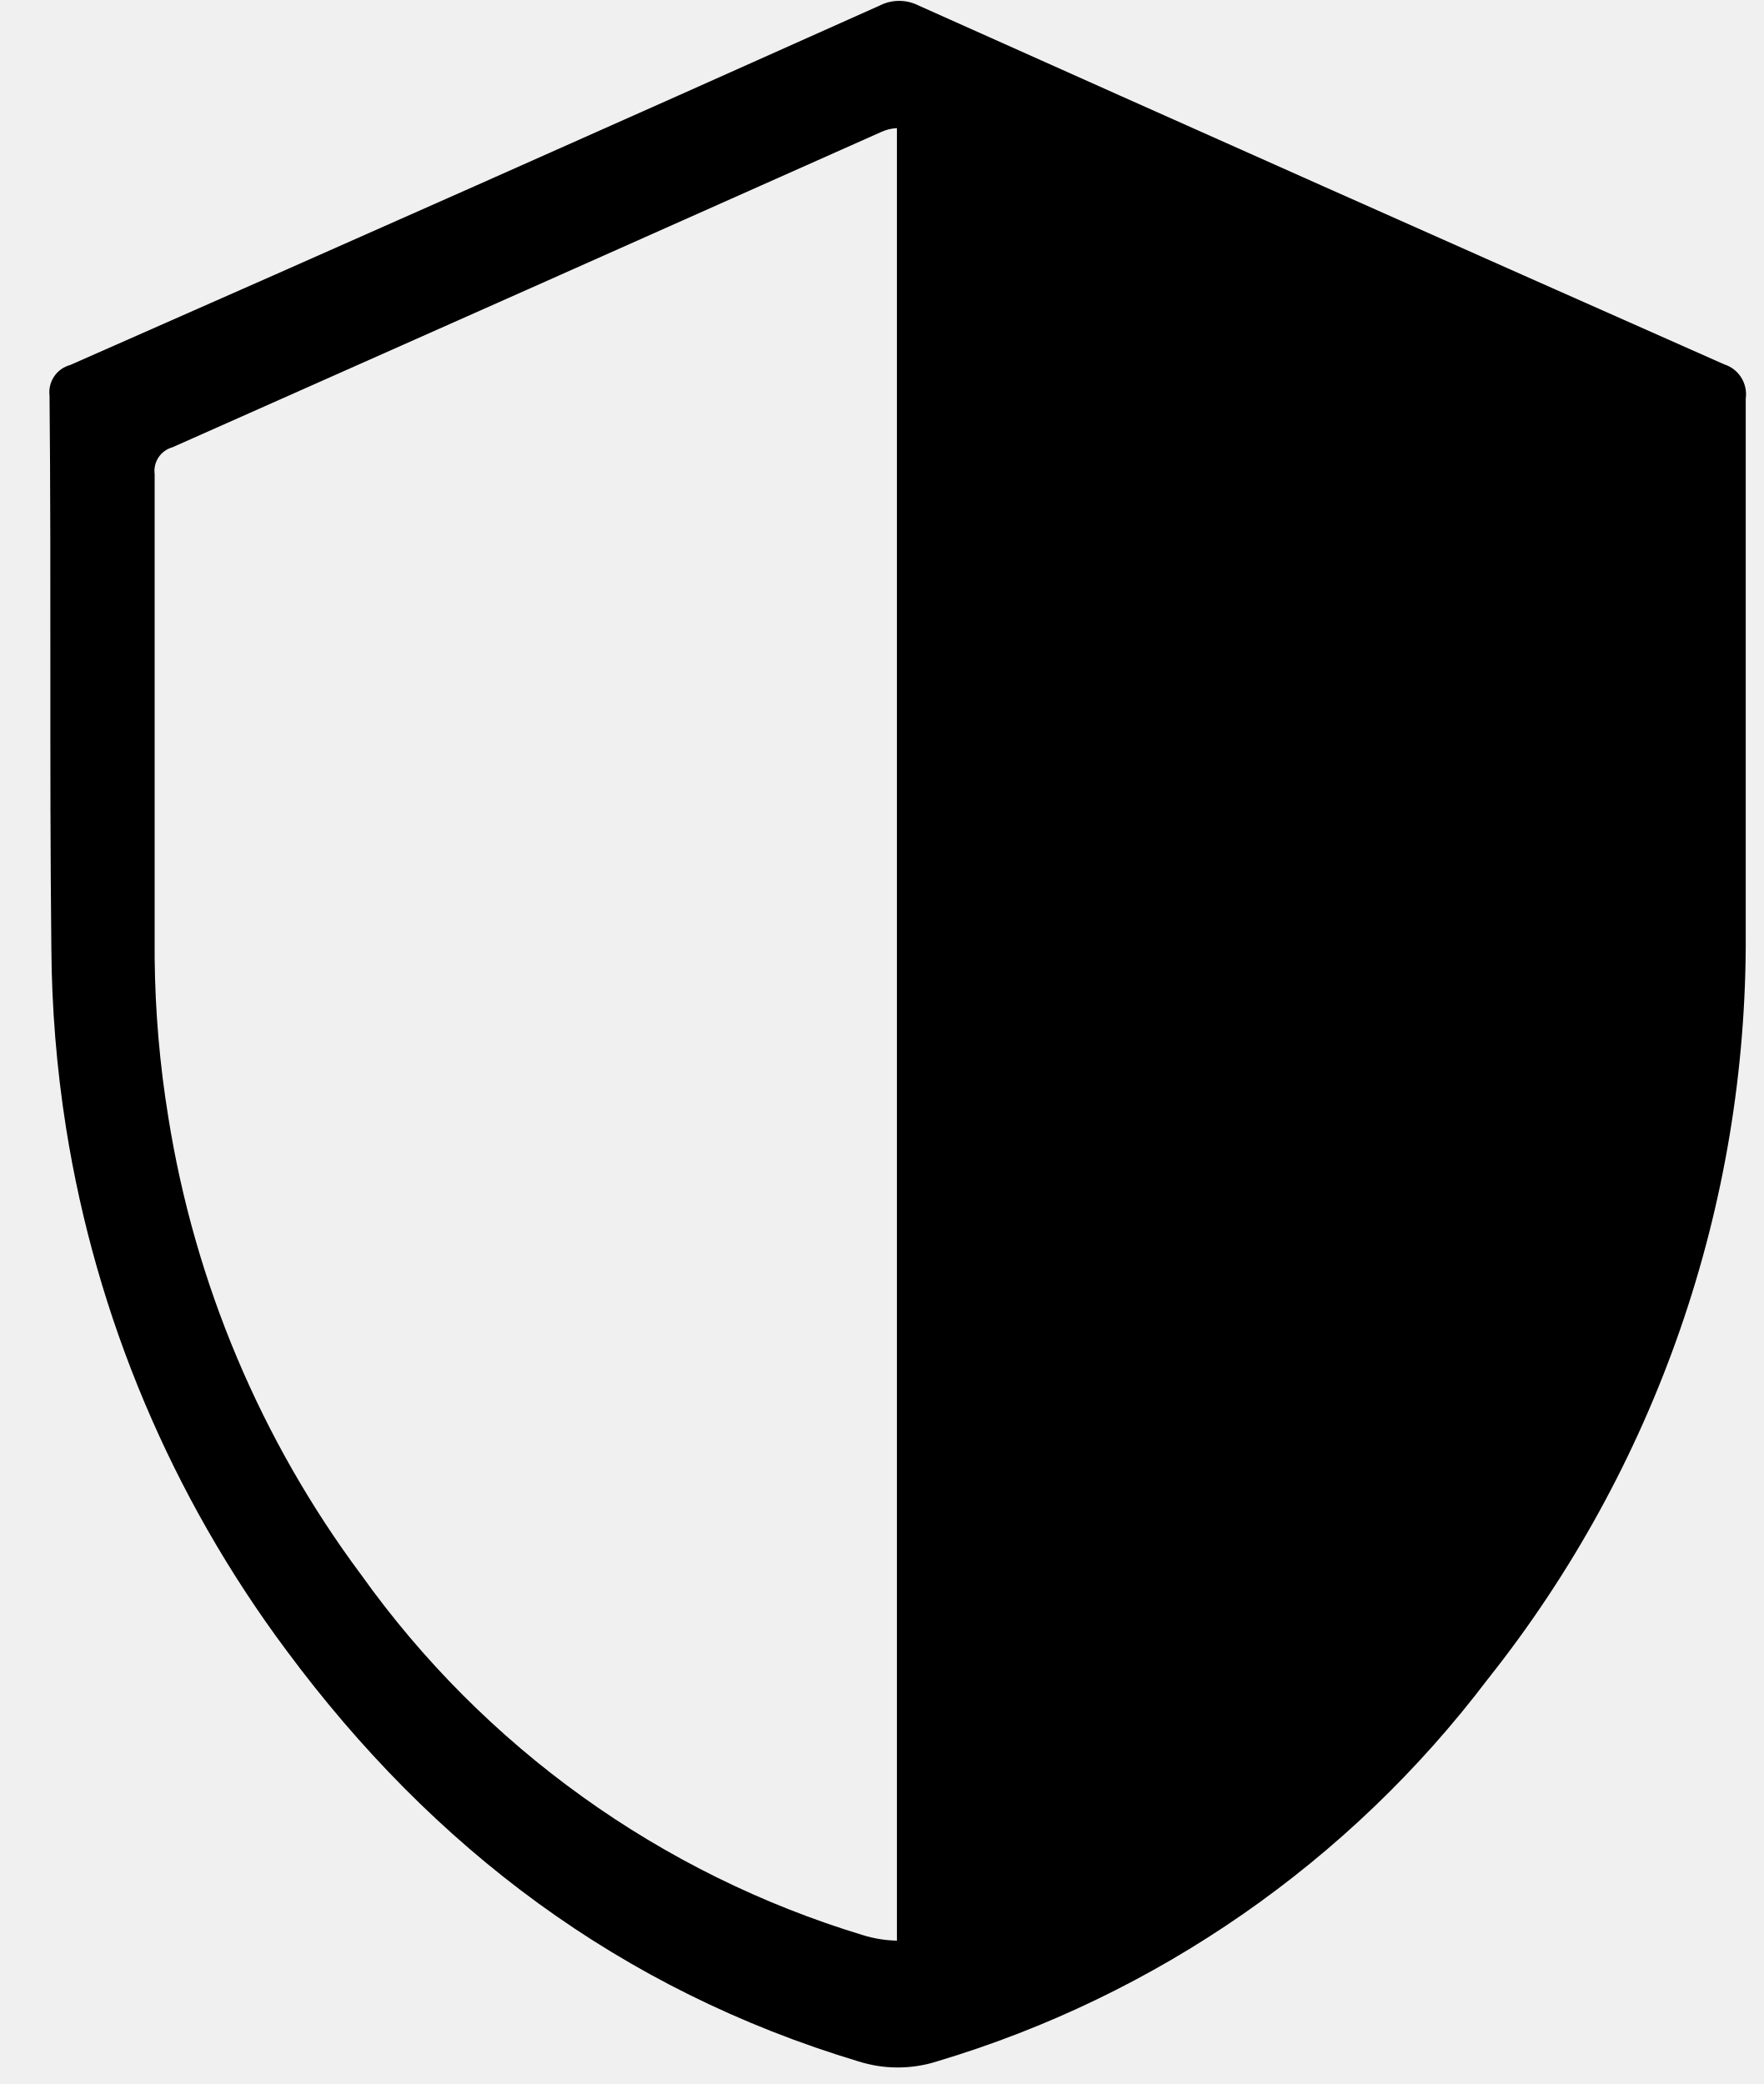
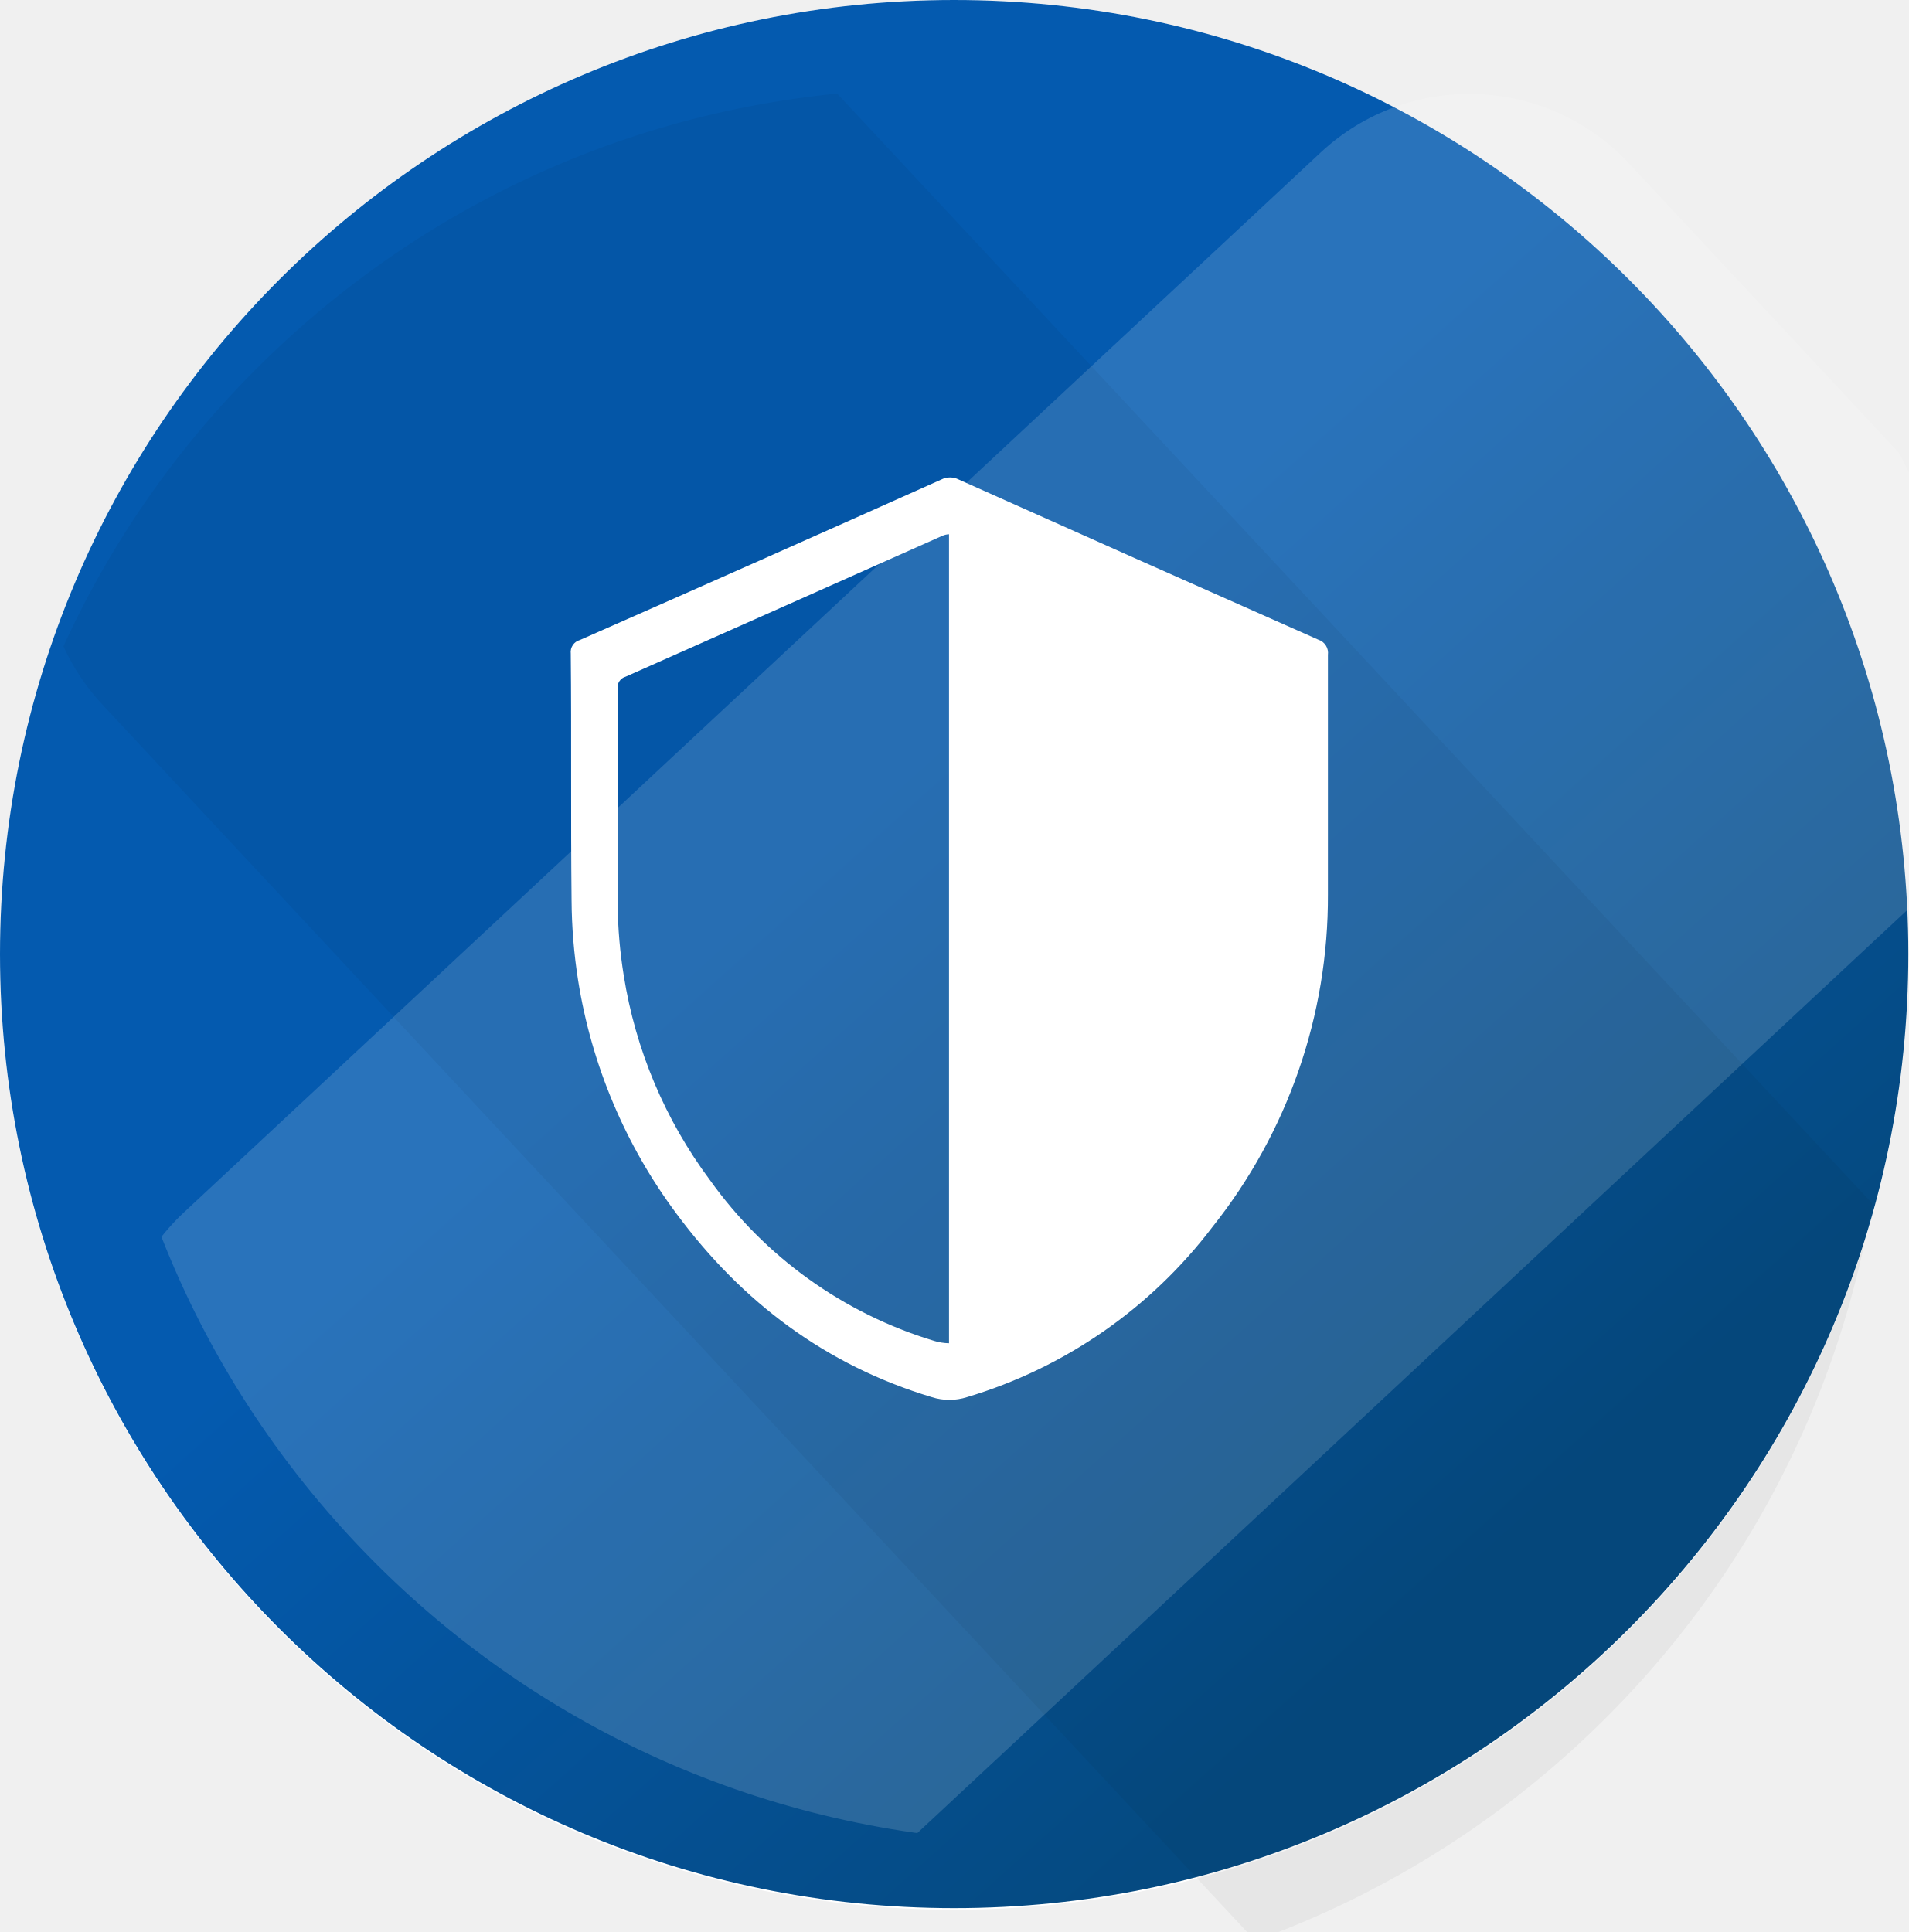
- <svg xmlns="http://www.w3.org/2000/svg" width="33px" height="39px" viewBox="0 0 33 39" version="1.1">
+ <svg xmlns="http://www.w3.org/2000/svg" xmlns:xlink="http://www.w3.org/1999/xlink" width="80px" height="81px" viewBox="0 0 80 81" version="1.1">
+   <defs>
+     <linearGradient x1="78.239%" y1="82.587%" x2="43.398%" y2="43.759%" id="linearGradient-1">
+       <stop stop-color="#054A81" offset="0%" />
+       <stop stop-color="#045AAF" offset="100%" />
+     </linearGradient>
+     <rect id="path-2" x="0" y="0" width="80" height="80" rx="40" />
+   </defs>
  <g id="Page-1" stroke="none" stroke-width="1" fill="none" fill-rule="evenodd">
-     <g id="Home-Page-Sample-1---Old-Style-Copy" transform="translate(-846, -3076)" fill="#000000" fill-rule="nonzero">
-       <g id="Section-4---Features" transform="translate(0, 2283)">
-         <g id="Row-2" transform="translate(165, 773)">
-           <g id="Security" transform="translate(570, 0)">
-             <g id="Security-Icon" transform="translate(88, 0)">
-               <path d="M55.266,26.819 C50.236,24.591 45.212,22.353 40.193,20.105 C39.962,19.987 39.69,19.987 39.459,20.105 C34.412,22.366 29.363,24.608 24.313,26.831 C24.06,26.899 23.895,27.143 23.927,27.404 C23.961,30.846 23.923,34.292 23.961,37.739 C23.968,38.867 24.06,39.993 24.236,41.108 C24.8,44.655 26.216,48.012 28.363,50.89 C31.107,54.592 34.616,57.237 39.061,58.576 C39.541,58.729 40.057,58.729 40.537,58.576 C44.642,57.349 48.249,54.845 50.837,51.428 C53.984,47.472 55.689,42.56 55.668,37.503 C55.668,36.014 55.668,34.528 55.668,33.039 C55.668,31.179 55.668,29.318 55.668,27.458 C55.707,27.175 55.537,26.905 55.266,26.819 Z M29.758,49.47 C27.881,46.949 26.642,44.009 26.149,40.903 C25.989,39.922 25.904,38.93 25.894,37.936 C25.894,34.915 25.894,31.894 25.894,28.873 C25.864,28.646 26.006,28.432 26.226,28.371 C30.642,26.411 35.065,24.443 39.494,22.468 C39.585,22.426 39.683,22.403 39.784,22.398 L39.784,56.317 C39.57,56.313 39.358,56.279 39.154,56.216 C35.363,55.069 32.059,52.697 29.758,49.47 Z" id="Shape" />
-             </g>
-           </g>
+     <g id="Security-Icon">
+       <ellipse id="Oval" fill="#FFFFFF" cx="40" cy="40.034" rx="40" ry="40.034" />
+       <g id="Icon-Copy-2">
+         <g id="Rectangle-49">
+           <mask id="mask-3" fill="white">
+             <use xlink:href="#path-2" />
+           </mask>
+           <use id="Mask" fill="url(#linearGradient-1)" xlink:href="#path-2" />
+           <rect fill="#FFFFFF" opacity="0.15" mask="url(#mask-3)" transform="translate(45.17983, 43.23585) rotate(47) translate(-45.17983, -43.23585) " x="25.18" y="1.522" width="40" height="83.429" rx="9.143" />
+           <rect id="Rectangle-50" fill-opacity="0.043" fill="#000000" mask="url(#mask-3)" transform="translate(44.25655, 43.07258) rotate(-43) translate(-44.25655, -43.07258) " x="24.257" y="-3.213" width="40" height="92.571" rx="9.143" />
        </g>
      </g>
+       <path d="M55.266,26.819 C50.236,24.591 45.212,22.353 40.193,20.105 C39.962,19.987 39.69,19.987 39.459,20.105 C34.412,22.366 29.363,24.608 24.313,26.831 C24.06,26.899 23.895,27.143 23.927,27.404 C23.961,30.846 23.923,34.292 23.961,37.739 C23.968,38.867 24.06,39.993 24.236,41.108 C24.8,44.655 26.216,48.012 28.363,50.89 C31.107,54.592 34.616,57.237 39.061,58.576 C39.541,58.729 40.057,58.729 40.537,58.576 C44.642,57.349 48.249,54.845 50.837,51.428 C53.984,47.472 55.689,42.56 55.668,37.503 C55.668,36.014 55.668,34.528 55.668,33.039 C55.668,31.179 55.668,29.318 55.668,27.458 C55.707,27.175 55.537,26.905 55.266,26.819 Z M29.758,49.47 C27.881,46.949 26.642,44.009 26.149,40.903 C25.989,39.922 25.904,38.93 25.894,37.936 C25.894,34.915 25.894,31.894 25.894,28.873 C25.864,28.646 26.006,28.432 26.226,28.371 C30.642,26.411 35.065,24.443 39.494,22.468 C39.585,22.426 39.683,22.403 39.784,22.398 L39.784,56.317 C39.57,56.313 39.358,56.279 39.154,56.216 C35.363,55.069 32.059,52.697 29.758,49.47 Z" id="Shape" fill="#FFFFFF" />
    </g>
  </g>
</svg>
